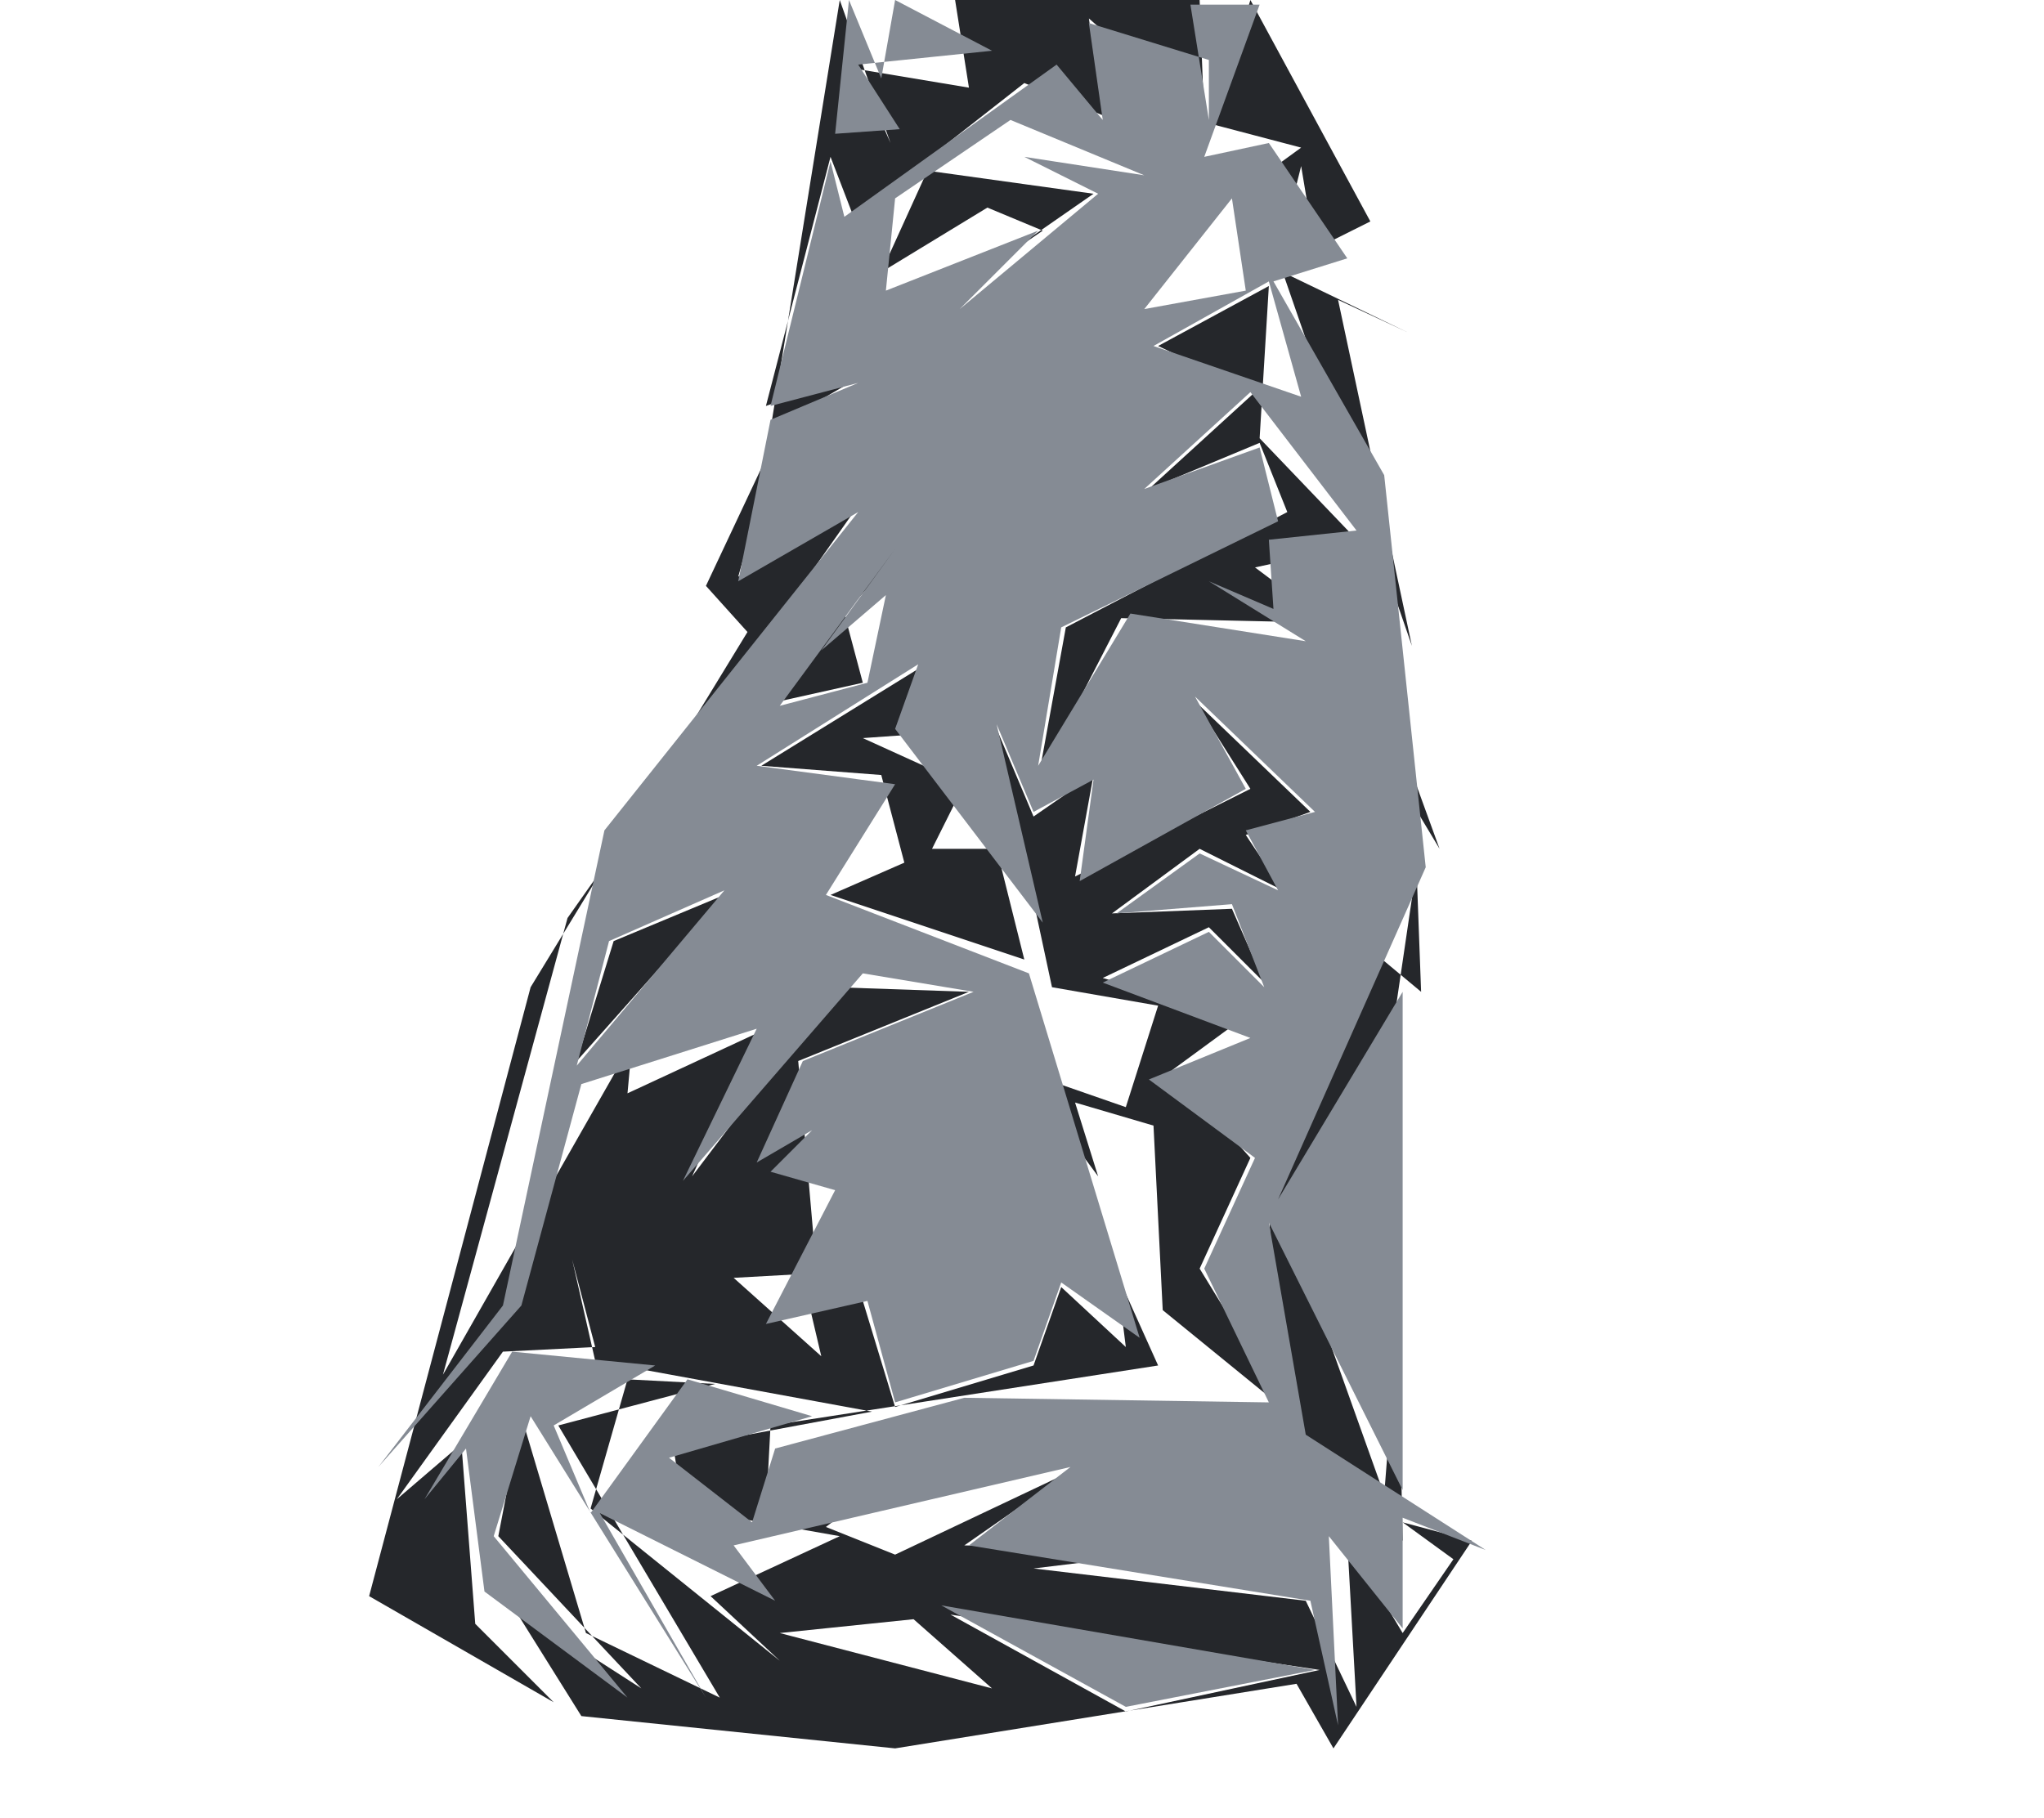
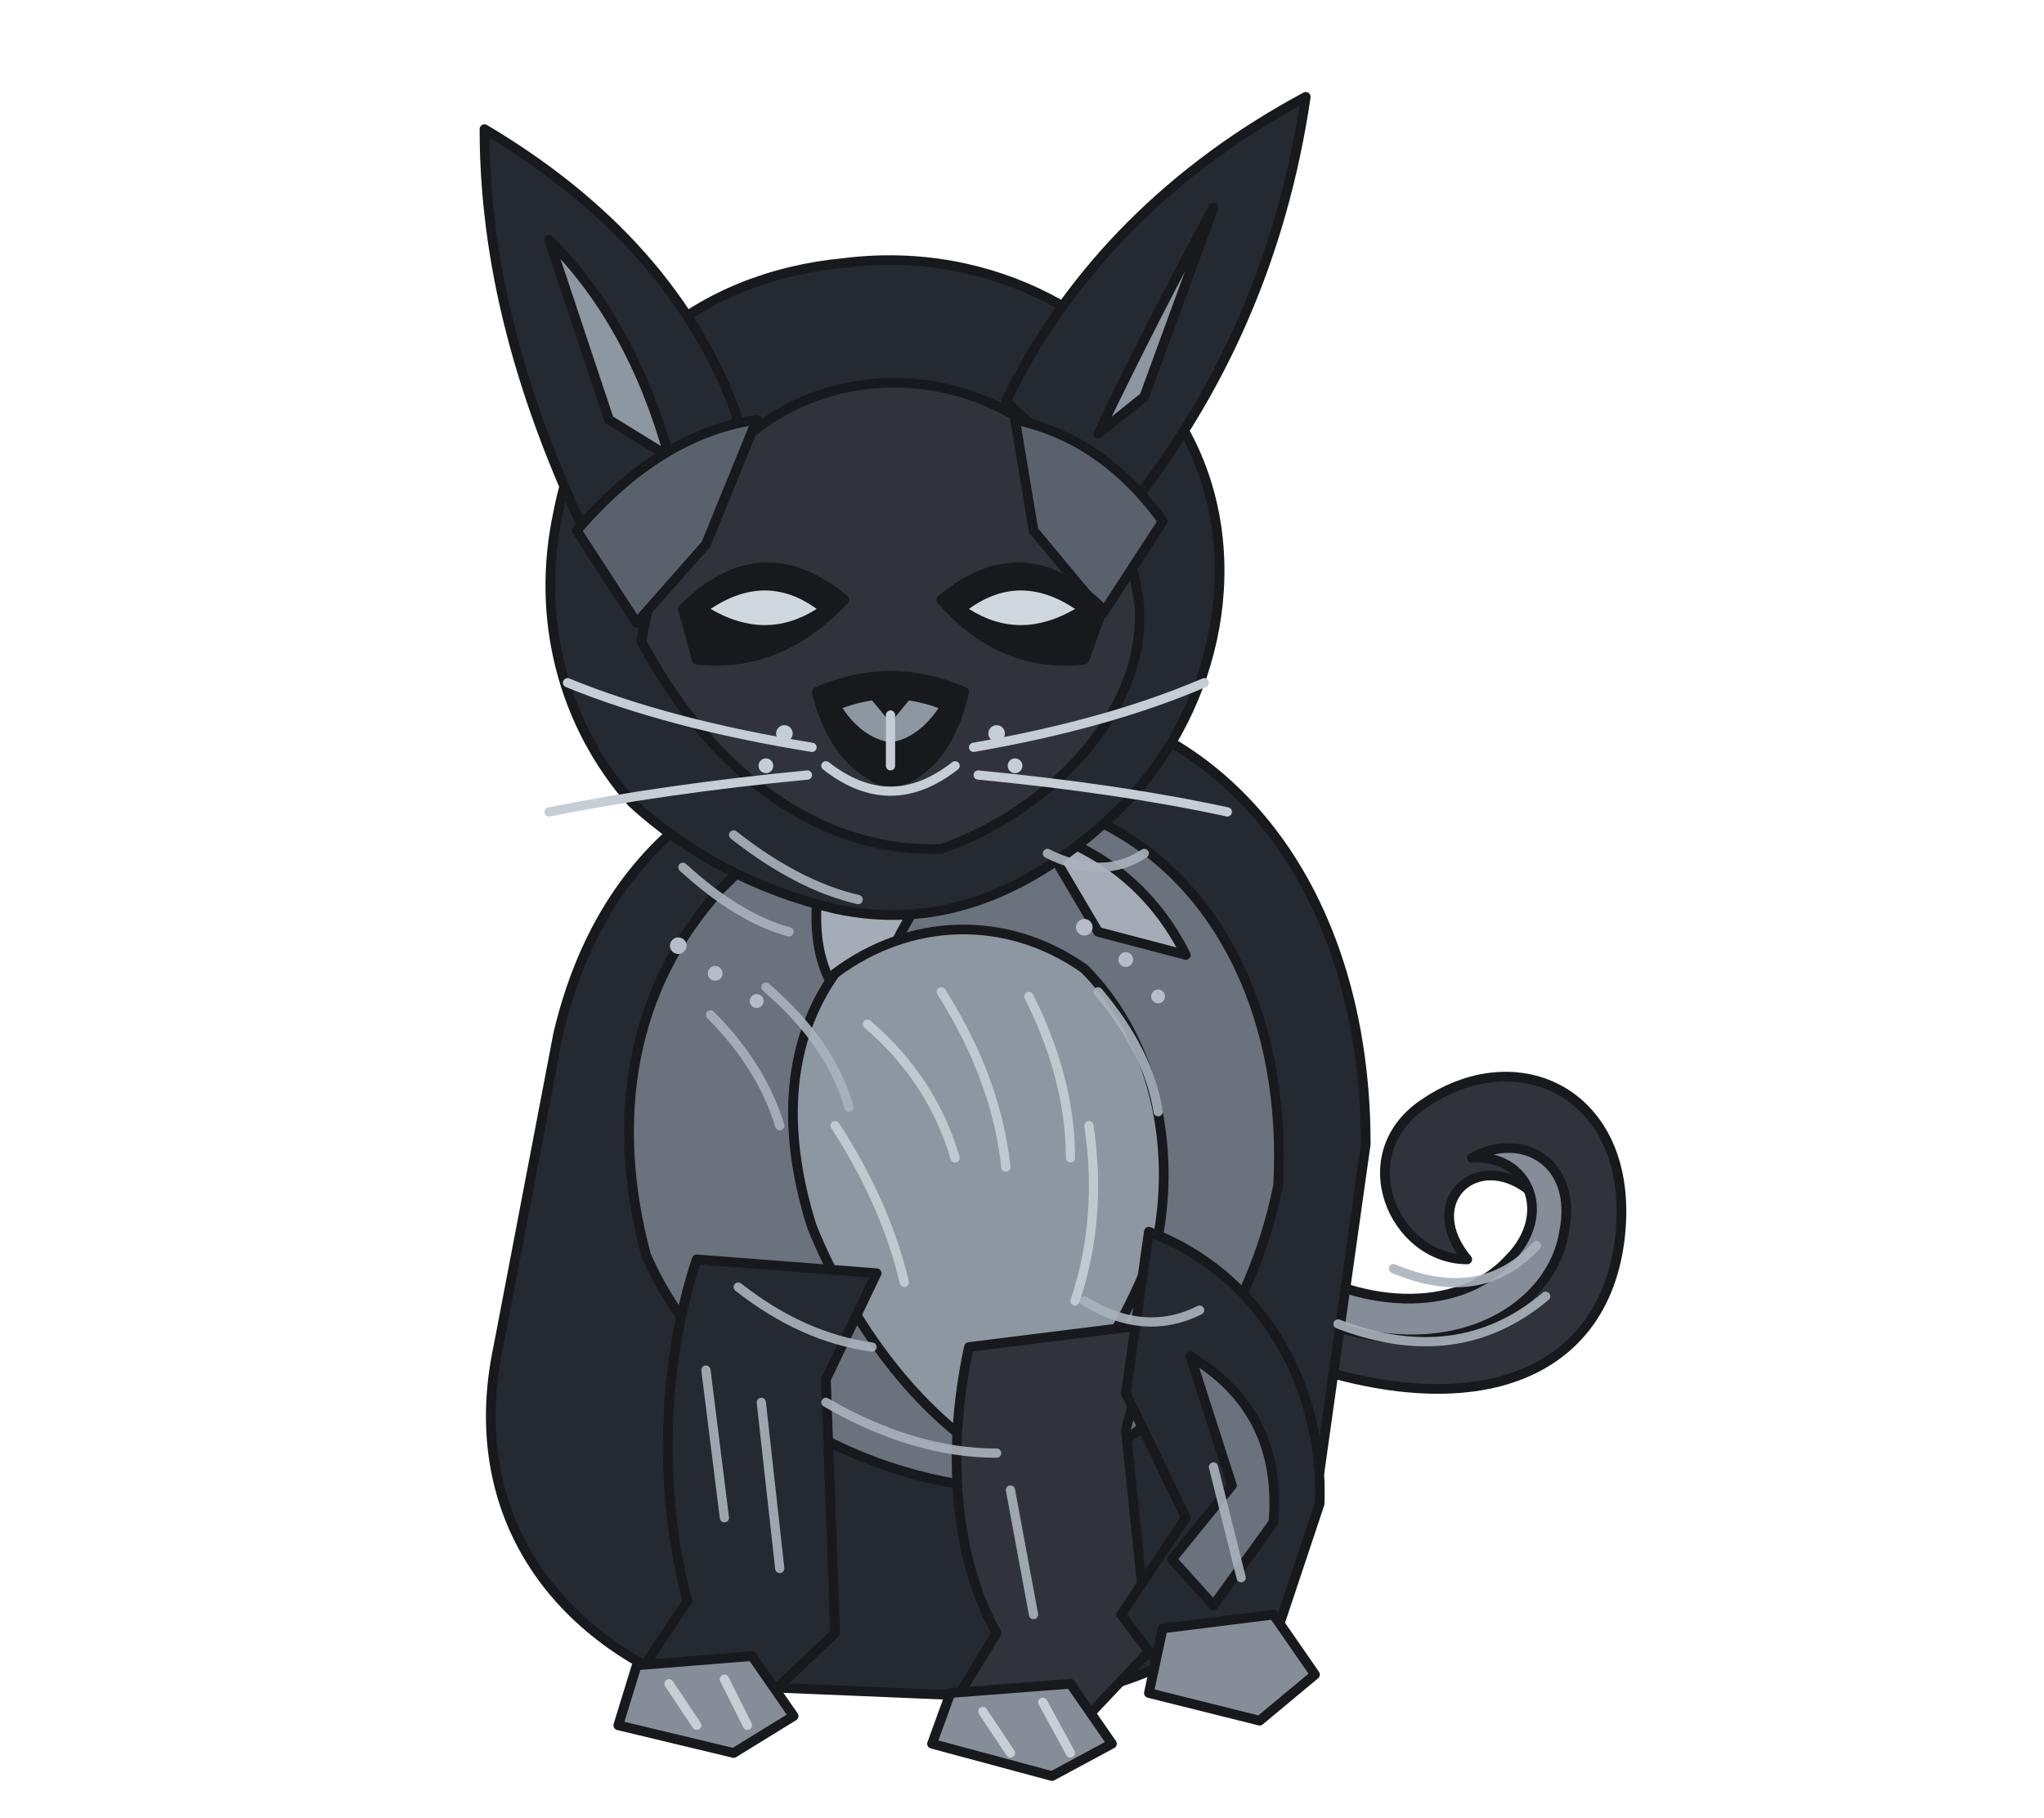
- <svg xmlns="http://www.w3.org/2000/svg" viewBox="0 0 443 394" width="443" height="394">
-   <path fill="#25272b" fill-rule="evenodd" d="M169,354 L198,351 L215,366ZM206,350 L286,362 L244,371ZM157,194 L133,204 L125,230ZM307,188 L308,215 L296,205 L275,263 L278,309 L304,334 L303,286 L300,324 L280,268 L297,256ZM216,158 L228,214 L251,218 L244,240 L221,232 L238,255 L233,239 L250,244 L252,284 L279,306 L260,275 L271,251 L254,232 L269,221 L239,212 L262,201 L274,213 L267,197 L241,198 L260,184 L278,193 L270,181 L284,176 L259,152 L271,171 L233,190 L237,168 L224,177ZM165,166 L191,168 L196,187 L180,194 L222,208 L216,184 L202,184 L209,170 L187,160 L201,159 L199,145ZM296,140 L299,201 L303,169 L312,184ZM169,93 L153,127 L162,137 L115,214 L80,346 L120,369 L103,352 L100,313 L86,325 L109,293 L129,292 L124,273 L129,295 L189,306 L146,314 L148,327 L182,333 L154,346 L169,360 L128,327 L136,299 L155,300 L121,309 L156,368 L127,354 L113,307 L108,333 L139,366 L111,348 L126,372 L194,379 L281,365 L289,379 L319,334 L304,330 L315,338 L304,354 L292,334 L294,370 L283,347 L224,340 L257,336 L209,335 L232,319 L194,337 L179,331 L192,321 L166,328 L167,309 L251,296 L242,276 L244,292 L230,279 L224,296 L194,305 L187,282 L174,277 L178,294 L159,277 L177,276 L173,230 L210,215 L181,214 L150,255 L164,224 L136,237 L137,226 L96,298 L123,199 L185,111 L160,125ZM232,79 L173,132 L169,152 L187,148 L183,133ZM275,62 L251,75 L272,85 L249,106 L273,96 L279,111 L231,136 L225,169 L243,134 L288,135 L272,123 L295,118 L273,95ZM278,59 L306,140 L290,65 L305,72ZM237,42 L201,37 L191,59 L214,45 L226,50 L201,67ZM271,0 L263,27 L282,32 L271,40 L279,48 L282,36 L285,54 L297,48ZM260,0 L207,0 L210,19 L186,15 L193,31 L182,0 L167,93 L191,79 L166,88 L180,34 L185,47 L222,18 L239,25 L236,4 L261,26Z" />
-   <path fill="#858b94" fill-rule="evenodd" d="M204,348 L244,370 L285,362ZM157,193 L125,231 L132,204ZM194,119 L178,141 L192,129 L188,148 L169,153ZM271,85 L294,115 L275,117 L276,132 L262,126 L283,139 L245,133 L225,166 L230,136 L277,113 L273,97 L248,106ZM250,75 L275,61 L282,86ZM267,43 L270,63 L248,67ZM248,38 L222,34 L238,42 L208,67 L225,50 L192,63 L194,43 L219,26ZM273,1 L258,1 L262,26 L262,13 L236,5 L239,26 L229,14 L183,47 L180,35 L167,88 L186,83 L167,91 L160,126 L186,111 L131,180 L109,283 L82,318 L113,283 L126,235 L164,223 L148,256 L187,211 L211,215 L174,230 L164,252 L176,245 L167,254 L181,258 L166,287 L188,282 L194,304 L224,295 L230,278 L247,290 L223,211 L179,194 L194,170 L164,166 L199,144 L194,158 L226,200 L216,157 L224,176 L237,169 L234,191 L270,171 L259,151 L285,176 L270,180 L277,193 L260,185 L242,198 L267,196 L274,214 L262,202 L239,213 L271,225 L249,234 L272,251 L261,275 L275,304 L209,303 L168,314 L163,330 L145,316 L176,307 L149,299 L128,328 L120,309 L142,296 L111,293 L92,325 L101,314 L105,345 L136,368 L107,333 L115,307 L153,368 L130,328 L168,347 L159,335 L232,318 L210,335 L284,347 L290,374 L288,333 L304,353 L304,329 L322,336 L283,311 L275,265 L304,323 L304,215 L277,260 L309,188 L300,103 L276,61 L292,56 L275,31 L261,34ZM181,29 L195,28 L186,14 L215,11 L194,0 L191,17 L184,0Z" />
+ <svg xmlns="http://www.w3.org/2000/svg" width="443" height="394" viewBox="0 0 443 394">
+   <g stroke="#17191d" stroke-width="2.1" stroke-linejoin="round" stroke-linecap="round">
+     <path fill="#30343a" d="M270 291 C316 311 347 300 351 269 C355 238 330 225 309 239 C292 250 302 273 318 273 C308 261 319 250 330 257 C345 267 330 289 309 289 C282 291 258 272 244 250 L226 268 C239 284 252 292 270 291 Z" />
+     <path fill="#858e98" d="M277 282 C309 300 336 286 339 267 C342 252 330 245 319 251 C331 250 337 263 327 273 C316 285 294 284 277 272 Z" />
+     <path fill="#252a30" d="M151 176 C170 151 205 143 238 154 C274 165 296 201 296 248 L286 319 C279 348 253 368 220 368 L148 365 C117 352 101 325 108 292 L121 224 C126 203 136 187 151 176 Z" />
+     <path fill="#69727d" d="M156 193 C180 168 213 166 238 178 C265 191 279 222 277 257 C271 287 252 315 221 323 C186 322 153 302 140 272 C132 242 137 214 156 193 Z" />
+     <path fill="#a4adb7" d="M177 196 Q193 180 211 181 Q194 198 188 221 Q176 214 177 196 Z M225 180 Q247 187 257 207 L238 202 Z" />
+     <path fill="#8d97a1" d="M181 211 C197 199 218 198 235 210 C249 224 255 246 251 268 C243 291 230 308 215 316 C199 306 185 288 176 266 C169 244 171 225 181 211 Z" />
+     <g fill="none" stroke="#c0c8d0" stroke-width="2">
+       <path d="M188 222 Q202 234 207 251 M204 215 Q216 234 218 253 M223 216 Q232 234 232 251 M181 244 Q192 261 196 278 M236 244 Q239 264 233 282" />
+     </g>
+     <path fill="#252a30" d="M151 273 C143 297 143 325 149 347 L137 365 L163 371 L181 354 L179 299 L190 276 Z" />
+     <path fill="#30343a" d="M210 292 C205 315 207 338 216 354 L205 372 L232 376 L249 358 L244 310 L250 287 Z" />
+     <path fill="#858e98" d="M138 361 L163 359 L172 372 L159 380 L134 374 Z M206 367 L232 365 L241 378 L228 385 L202 378 Z" />
+     <g fill="none" stroke="#c7ced6" stroke-width="2">
+       <path d="M145 365 L151 374 M157 364 L162 374 M213 371 L219 380 M226 369 L232 380" />
+     </g>
+     <path fill="#252a30" d="M249 267 C273 276 287 300 286 326 L276 356 L255 366 L243 350 L257 329 L244 302 Z" />
+     <path fill="#69727d" d="M258 294 Q278 306 276 330 L263 348 L254 338 L267 322 Z" />
+     <path fill="#858e98" d="M252 353 L276 350 L285 363 L273 373 L249 367 Z" />
+     <path fill="#252a30" d="M137 174 C122 157 116 134 121 111 C127 80 151 60 183 57 C215 53 244 69 257 94 C271 120 264 153 244 174 C225 193 204 202 181 197 C164 193 149 185 137 174 Z" />
+     <path fill="#30343a" d="M139 139 C145 105 165 84 192 83 C219 82 244 103 247 132 C248 155 227 176 204 184 C179 185 155 169 139 139 Z" />
+     <path fill="#252a30" d="M128 118 C115 91 105 61 105 28 C132 44 151 65 160 91 Z" />
+     <path fill="#252a30" d="M218 87 C232 58 255 36 283 21 C278 55 265 85 244 111 Z" />
+     <path fill="#8d97a1" d="M119 52 Q137 70 145 99 L132 91 Z M263 45 Q250 69 238 94 L248 86 Z" />
+     <path fill="#59626c" d="M125 115 Q143 94 164 91 L153 118 L138 135 Z M220 91 Q239 95 252 113 L239 133 L224 115 Z" />
+     <path fill="#17191d" d="M148 132 Q165 115 183 130 Q169 145 151 143 Z M204 130 Q222 115 239 132 L235 143 Q217 145 204 130 Z" />
+     <path fill="#d0d8df" stroke="none" d="M154 132 Q166 124 177 132 Q166 139 154 132 Z M210 132 Q221 124 233 132 Q221 139 210 132 Z" />
+     <path fill="#17191d" d="M177 150 Q193 143 209 150 Q205 167 193 170 Q181 166 177 150 Z" />
+     <path fill="#8d97a1" d="M181 153 Q193 148 205 153 Q200 161 193 162 Q186 161 181 153 Z" />
+     <path fill="#17191d" d="M188 149 Q193 145 198 149 L193 155 Z" />
+     <path fill="none" stroke="#c5cdd5" stroke-width="2" d="M193 155 L193 166 M179 166 Q193 177 207 166" />
+     <g fill="none" stroke="#c5cdd5" stroke-width="2">
+       <path d="M176 162 Q145 157 123 148 M175 168 Q144 171 119 176 M211 162 Q240 157 261 148 M212 168 Q243 171 266 176" />
+     </g>
+     <g fill="#c5cdd5" stroke="none">
+       <circle cx="170" cy="159" r="1.8" />
+       <circle cx="216" cy="159" r="1.8" />
+       <circle cx="166" cy="166" r="1.6" />
+       <circle cx="220" cy="166" r="1.6" />
+     </g>
+     <g fill="none" stroke="#aab3bd" stroke-width="2" opacity=".9">
+       <path d="M148 188 Q160 199 171 202 M159 181 Q173 192 186 195 M227 185 Q239 191 248 185" />
+       <path d="M154 220 Q165 231 169 244 M166 214 Q180 226 184 240 M238 215 Q249 228 251 241" />
+       <path d="M160 279 Q174 290 189 292 M235 282 Q248 290 260 284 M179 304 Q198 315 216 315" />
+       <path d="M153 297 L157 329 M165 304 L169 340 M219 323 L224 350 M263 318 L269 342" />
+       <path d="M290 287 Q316 297 335 281 M302 275 Q321 283 333 270" />
+     </g>
+     <g fill="#b5bec8" stroke="none">
+       <circle cx="147" cy="205" r="1.8" />
+       <circle cx="155" cy="211" r="1.6" />
+       <circle cx="164" cy="217" r="1.5" />
+       <circle cx="235" cy="201" r="1.8" />
+       <circle cx="244" cy="208" r="1.6" />
+       <circle cx="251" cy="216" r="1.5" />
+     </g>
+   </g>
</svg>
